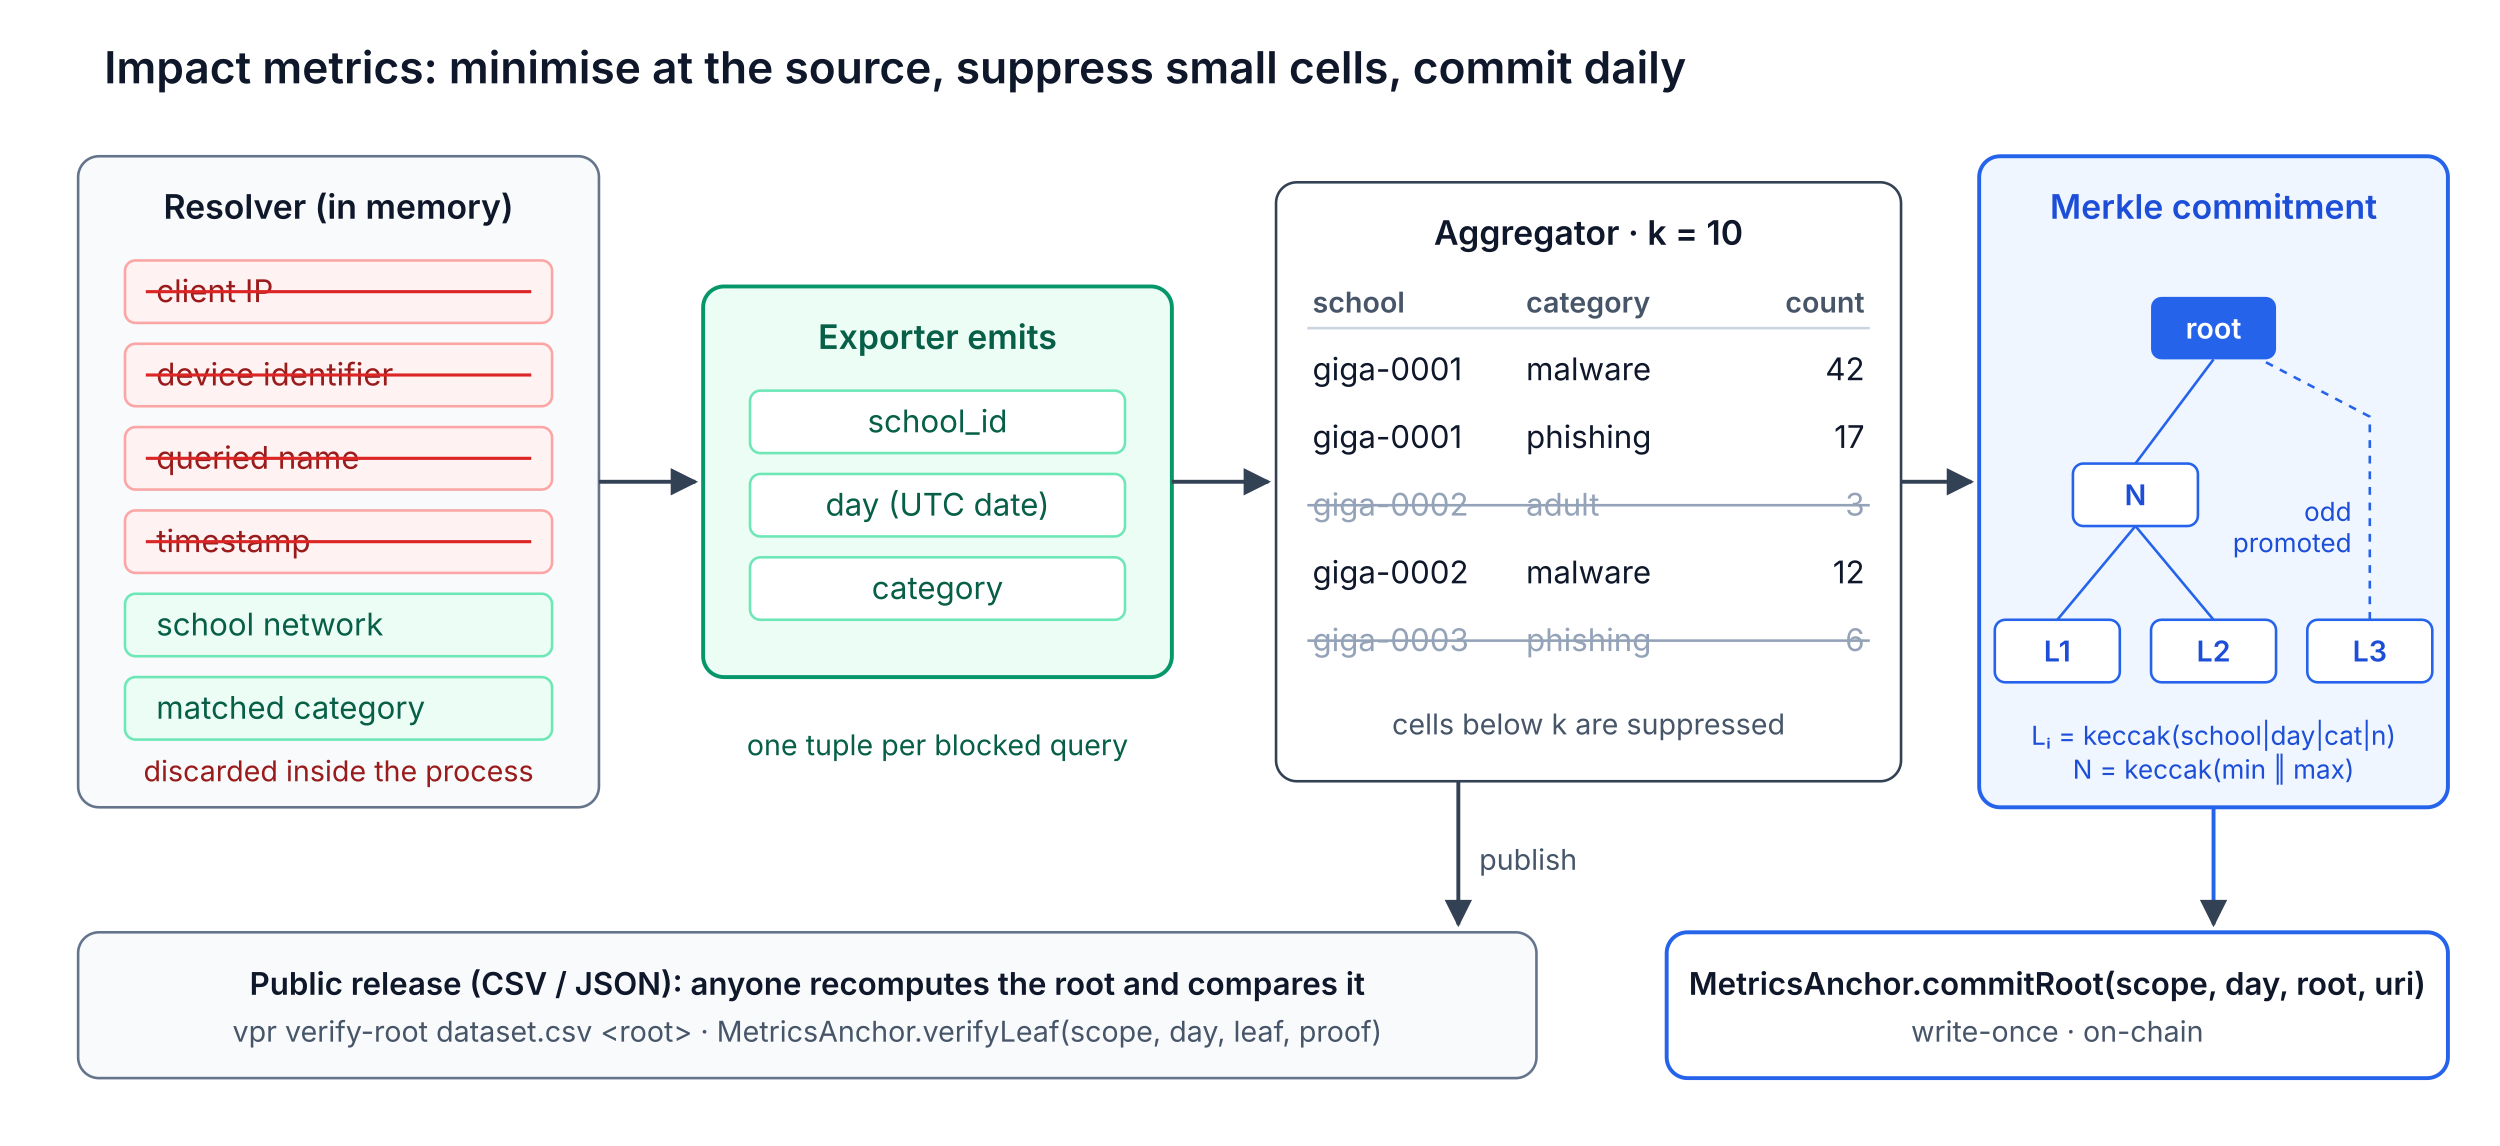
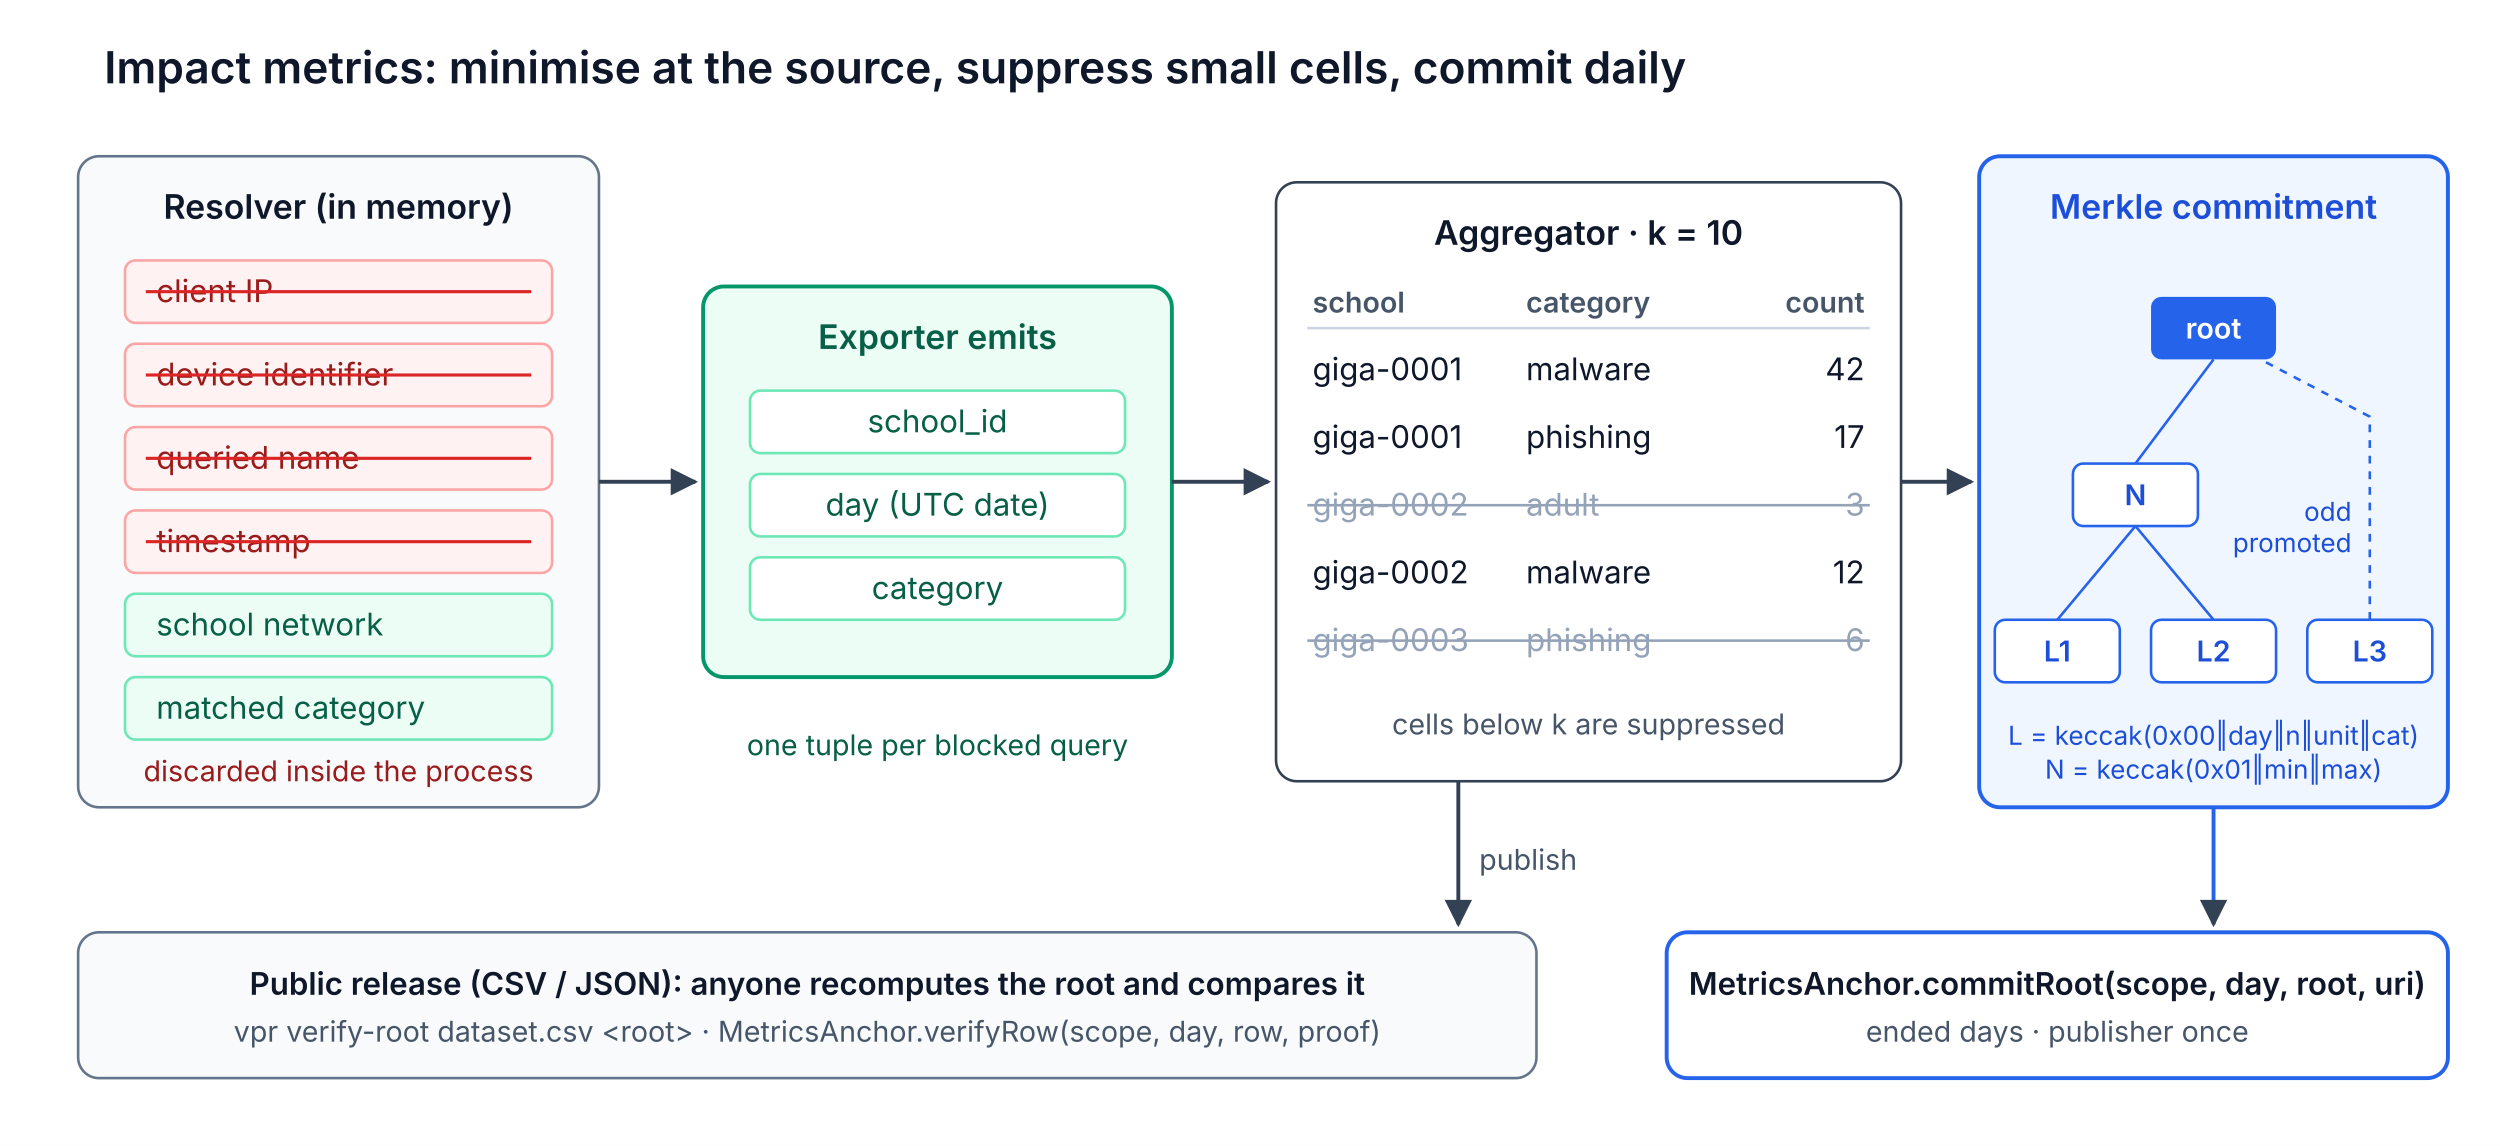
<svg xmlns="http://www.w3.org/2000/svg" viewBox="0 0 960 440" width="960" height="440" font-family="Inter, -apple-system, 'Segoe UI', Helvetica, Arial, sans-serif">
  <defs>
    <marker id="a" viewBox="0 0 10 10" refX="9" refY="5" markerWidth="7" markerHeight="7" orient="auto-start-reverse">
      <path d="M0,0 L10,5 L0,10 z" fill="#334155" />
    </marker>
  </defs>
  <rect width="960" height="440" fill="#ffffff" />
  <text x="40" y="32" font-size="17" font-weight="600" fill="#0f172a" text-anchor="start">Impact metrics: minimise at the source, suppress small cells, commit daily</text>
  <rect x="30" y="60" width="200" height="250" rx="8" fill="#f8fafc" stroke="#64748b" />
  <text x="130" y="84" font-size="13" font-weight="600" fill="#0f172a" text-anchor="middle">Resolver (in memory)</text>
  <rect x="48" y="100" width="164" height="24" rx="4" fill="#fef2f2" stroke="#fca5a5" />
  <text x="60" y="116" font-size="12" font-weight="400" fill="#991b1b" text-anchor="start">client IP</text>
  <line x1="56" y1="112" x2="204" y2="112" stroke="#dc2626" stroke-width="1.2" />
  <rect x="48" y="132" width="164" height="24" rx="4" fill="#fef2f2" stroke="#fca5a5" />
  <text x="60" y="148" font-size="12" font-weight="400" fill="#991b1b" text-anchor="start">device identifier</text>
  <line x1="56" y1="144" x2="204" y2="144" stroke="#dc2626" stroke-width="1.2" />
  <rect x="48" y="164" width="164" height="24" rx="4" fill="#fef2f2" stroke="#fca5a5" />
  <text x="60" y="180" font-size="12" font-weight="400" fill="#991b1b" text-anchor="start">queried name</text>
  <line x1="56" y1="176" x2="204" y2="176" stroke="#dc2626" stroke-width="1.2" />
  <rect x="48" y="196" width="164" height="24" rx="4" fill="#fef2f2" stroke="#fca5a5" />
  <text x="60" y="212" font-size="12" font-weight="400" fill="#991b1b" text-anchor="start">timestamp</text>
  <line x1="56" y1="208" x2="204" y2="208" stroke="#dc2626" stroke-width="1.2" />
  <rect x="48" y="228" width="164" height="24" rx="4" fill="#ecfdf5" stroke="#6ee7b7" />
  <text x="60" y="244" font-size="12" font-weight="400" fill="#065f46" text-anchor="start">school network</text>
  <rect x="48" y="260" width="164" height="24" rx="4" fill="#ecfdf5" stroke="#6ee7b7" />
  <text x="60" y="276" font-size="12" font-weight="400" fill="#065f46" text-anchor="start">matched category</text>
  <text x="130" y="300" font-size="11" font-weight="400" fill="#991b1b" text-anchor="middle">discarded inside the process</text>
  <line x1="230" y1="185" x2="267" y2="185" stroke="#334155" stroke-width="1.5" marker-end="url(#a)" />
  <rect x="270" y="110" width="180" height="150" rx="8" fill="#ecfdf5" stroke="#059669" stroke-width="1.5" />
  <text x="360" y="134" font-size="13" font-weight="600" fill="#065f46" text-anchor="middle">Exporter emits</text>
  <rect x="288" y="150" width="144" height="24" rx="4" fill="#fff" stroke="#6ee7b7" />
  <text x="360" y="166" font-size="12" font-weight="400" fill="#065f46" text-anchor="middle">school_id</text>
  <rect x="288" y="182" width="144" height="24" rx="4" fill="#fff" stroke="#6ee7b7" />
  <text x="360" y="198" font-size="12" font-weight="400" fill="#065f46" text-anchor="middle">day (UTC date)</text>
  <rect x="288" y="214" width="144" height="24" rx="4" fill="#fff" stroke="#6ee7b7" />
  <text x="360" y="230" font-size="12" font-weight="400" fill="#065f46" text-anchor="middle">category</text>
  <text x="360" y="290" font-size="11" font-weight="400" fill="#065f46" text-anchor="middle">one tuple per blocked query</text>
  <line x1="450" y1="185" x2="487" y2="185" stroke="#334155" stroke-width="1.5" marker-end="url(#a)" />
  <rect x="490" y="70" width="240" height="230" rx="8" fill="#fff" stroke="#334155" />
  <text x="610" y="94" font-size="13" font-weight="600" fill="#0f172a" text-anchor="middle">Aggregator · k = 10</text>
  <text x="504" y="120" font-size="11" font-weight="600" fill="#475569" text-anchor="start">school</text>
  <text x="586" y="120" font-size="11" font-weight="600" fill="#475569" text-anchor="start">category</text>
  <text x="716" y="120" font-size="11" font-weight="600" fill="#475569" text-anchor="end">count</text>
  <line x1="502" y1="126" x2="718" y2="126" stroke="#cbd5e1" />
  <text x="504" y="146" font-size="12" font-weight="400" fill="#0f172a" text-anchor="start">giga-0001</text>
  <text x="586" y="146" font-size="12" font-weight="400" fill="#0f172a" text-anchor="start">malware</text>
  <text x="716" y="146" font-size="12" font-weight="400" fill="#0f172a" text-anchor="end">42</text>
  <text x="504" y="172" font-size="12" font-weight="400" fill="#0f172a" text-anchor="start">giga-0001</text>
  <text x="586" y="172" font-size="12" font-weight="400" fill="#0f172a" text-anchor="start">phishing</text>
  <text x="716" y="172" font-size="12" font-weight="400" fill="#0f172a" text-anchor="end">17</text>
  <text x="504" y="198" font-size="12" font-weight="400" fill="#94a3b8" text-anchor="start">giga-0002</text>
  <text x="586" y="198" font-size="12" font-weight="400" fill="#94a3b8" text-anchor="start">adult</text>
  <text x="716" y="198" font-size="12" font-weight="400" fill="#94a3b8" text-anchor="end">3</text>
  <line x1="502" y1="194" x2="718" y2="194" stroke="#94a3b8" />
  <text x="504" y="224" font-size="12" font-weight="400" fill="#0f172a" text-anchor="start">giga-0002</text>
  <text x="586" y="224" font-size="12" font-weight="400" fill="#0f172a" text-anchor="start">malware</text>
  <text x="716" y="224" font-size="12" font-weight="400" fill="#0f172a" text-anchor="end">12</text>
  <text x="504" y="250" font-size="12" font-weight="400" fill="#94a3b8" text-anchor="start">giga-0003</text>
  <text x="586" y="250" font-size="12" font-weight="400" fill="#94a3b8" text-anchor="start">phishing</text>
  <text x="716" y="250" font-size="12" font-weight="400" fill="#94a3b8" text-anchor="end">6</text>
  <line x1="502" y1="246" x2="718" y2="246" stroke="#94a3b8" />
  <text x="610" y="282" font-size="11" font-weight="400" fill="#475569" text-anchor="middle">cells below k are suppressed</text>
  <line x1="730" y1="185" x2="757" y2="185" stroke="#334155" stroke-width="1.5" marker-end="url(#a)" />
  <rect x="760" y="60" width="180" height="250" rx="8" fill="#eff6ff" stroke="#2563eb" stroke-width="1.5" />
  <text x="850" y="84" font-size="13" font-weight="600" fill="#1d4ed8" text-anchor="middle">Merkle commitment</text>
  <rect x="766" y="238" width="48" height="24" rx="4" fill="#fff" stroke="#2563eb" />
  <text x="790" y="254" font-size="11" font-weight="600" fill="#1d4ed8" text-anchor="middle">L1</text>
  <rect x="826" y="238" width="48" height="24" rx="4" fill="#fff" stroke="#2563eb" />
  <text x="850" y="254" font-size="11" font-weight="600" fill="#1d4ed8" text-anchor="middle">L2</text>
  <rect x="886" y="238" width="48" height="24" rx="4" fill="#fff" stroke="#2563eb" />
  <text x="910" y="254" font-size="11" font-weight="600" fill="#1d4ed8" text-anchor="middle">L3</text>
  <rect x="796" y="178" width="48" height="24" rx="4" fill="#fff" stroke="#2563eb" />
  <text x="820" y="194" font-size="11" font-weight="600" fill="#1d4ed8" text-anchor="middle">N</text>
  <line x1="790" y1="238" x2="820" y2="202" stroke="#2563eb" />
  <line x1="850" y1="238" x2="820" y2="202" stroke="#2563eb" />
  <rect x="826" y="114" width="48" height="24" rx="4" fill="#2563eb" />
  <text x="850" y="130" font-size="11" font-weight="600" fill="#ffffff" text-anchor="middle">root</text>
  <line x1="820" y1="178" x2="850" y2="138" stroke="#2563eb" />
  <path d="M910,238 L910,160 L868,138" fill="none" stroke="#2563eb" stroke-dasharray="3 3" />
  <text x="903" y="200" font-size="10" font-weight="400" fill="#1d4ed8" text-anchor="end">odd</text>
  <text x="903" y="212" font-size="10" font-weight="400" fill="#1d4ed8" text-anchor="end">promoted</text>
-   <text x="850" y="286" font-size="10" font-weight="400" fill="#1d4ed8" text-anchor="middle">Lᵢ = keccak(school|day|cat|n)</text>
-   <text x="850" y="299" font-size="10" font-weight="400" fill="#1d4ed8" text-anchor="middle">N = keccak(min ‖ max)</text>
+   <text x="850" y="286" font-size="10" font-weight="400" fill="#1d4ed8" text-anchor="middle">L = keccak(0x00‖day‖n‖unit‖cat)</text>
+   <text x="850" y="299" font-size="10" font-weight="400" fill="#1d4ed8" text-anchor="middle">N = keccak(0x01‖min‖max)</text>
  <path d="M850,310 L850,355" stroke="#2563eb" stroke-width="1.5" marker-end="url(#a)" />
  <rect x="640" y="358" width="300" height="56" rx="8" fill="#fff" stroke="#2563eb" stroke-width="1.5" />
  <text x="790" y="382" font-size="12" font-weight="600" fill="#0f172a" text-anchor="middle">MetricsAnchor.commitRoot(scope, day, root, uri)</text>
-   <text x="790" y="400" font-size="11" font-weight="400" fill="#475569" text-anchor="middle">write-once · on-chain</text>
+   <text x="790" y="400" font-size="11" font-weight="400" fill="#475569" text-anchor="middle">ended days · publisher once</text>
  <path d="M560,300 L560,355" fill="none" stroke="#334155" stroke-width="1.5" marker-end="url(#a)" />
  <text x="568" y="334" font-size="11" fill="#475569">publish</text>
  <rect x="30" y="358" width="560" height="56" rx="8" fill="#f8fafc" stroke="#64748b" />
  <text x="310" y="382" font-size="12" font-weight="600" fill="#0f172a" text-anchor="middle">Public release (CSV / JSON): anyone recomputes the root and compares it</text>
-   <text x="310" y="400" font-size="11" font-weight="400" fill="#475569" text-anchor="middle">vpr verify-root dataset.csv &lt;root&gt;  ·  MetricsAnchor.verifyLeaf(scope, day, leaf, proof)</text>
+   <text x="310" y="400" font-size="11" font-weight="400" fill="#475569" text-anchor="middle">vpr verify-root dataset.csv &lt;root&gt;  ·  MetricsAnchor.verifyRow(scope, day, row, proof)</text>
</svg>
